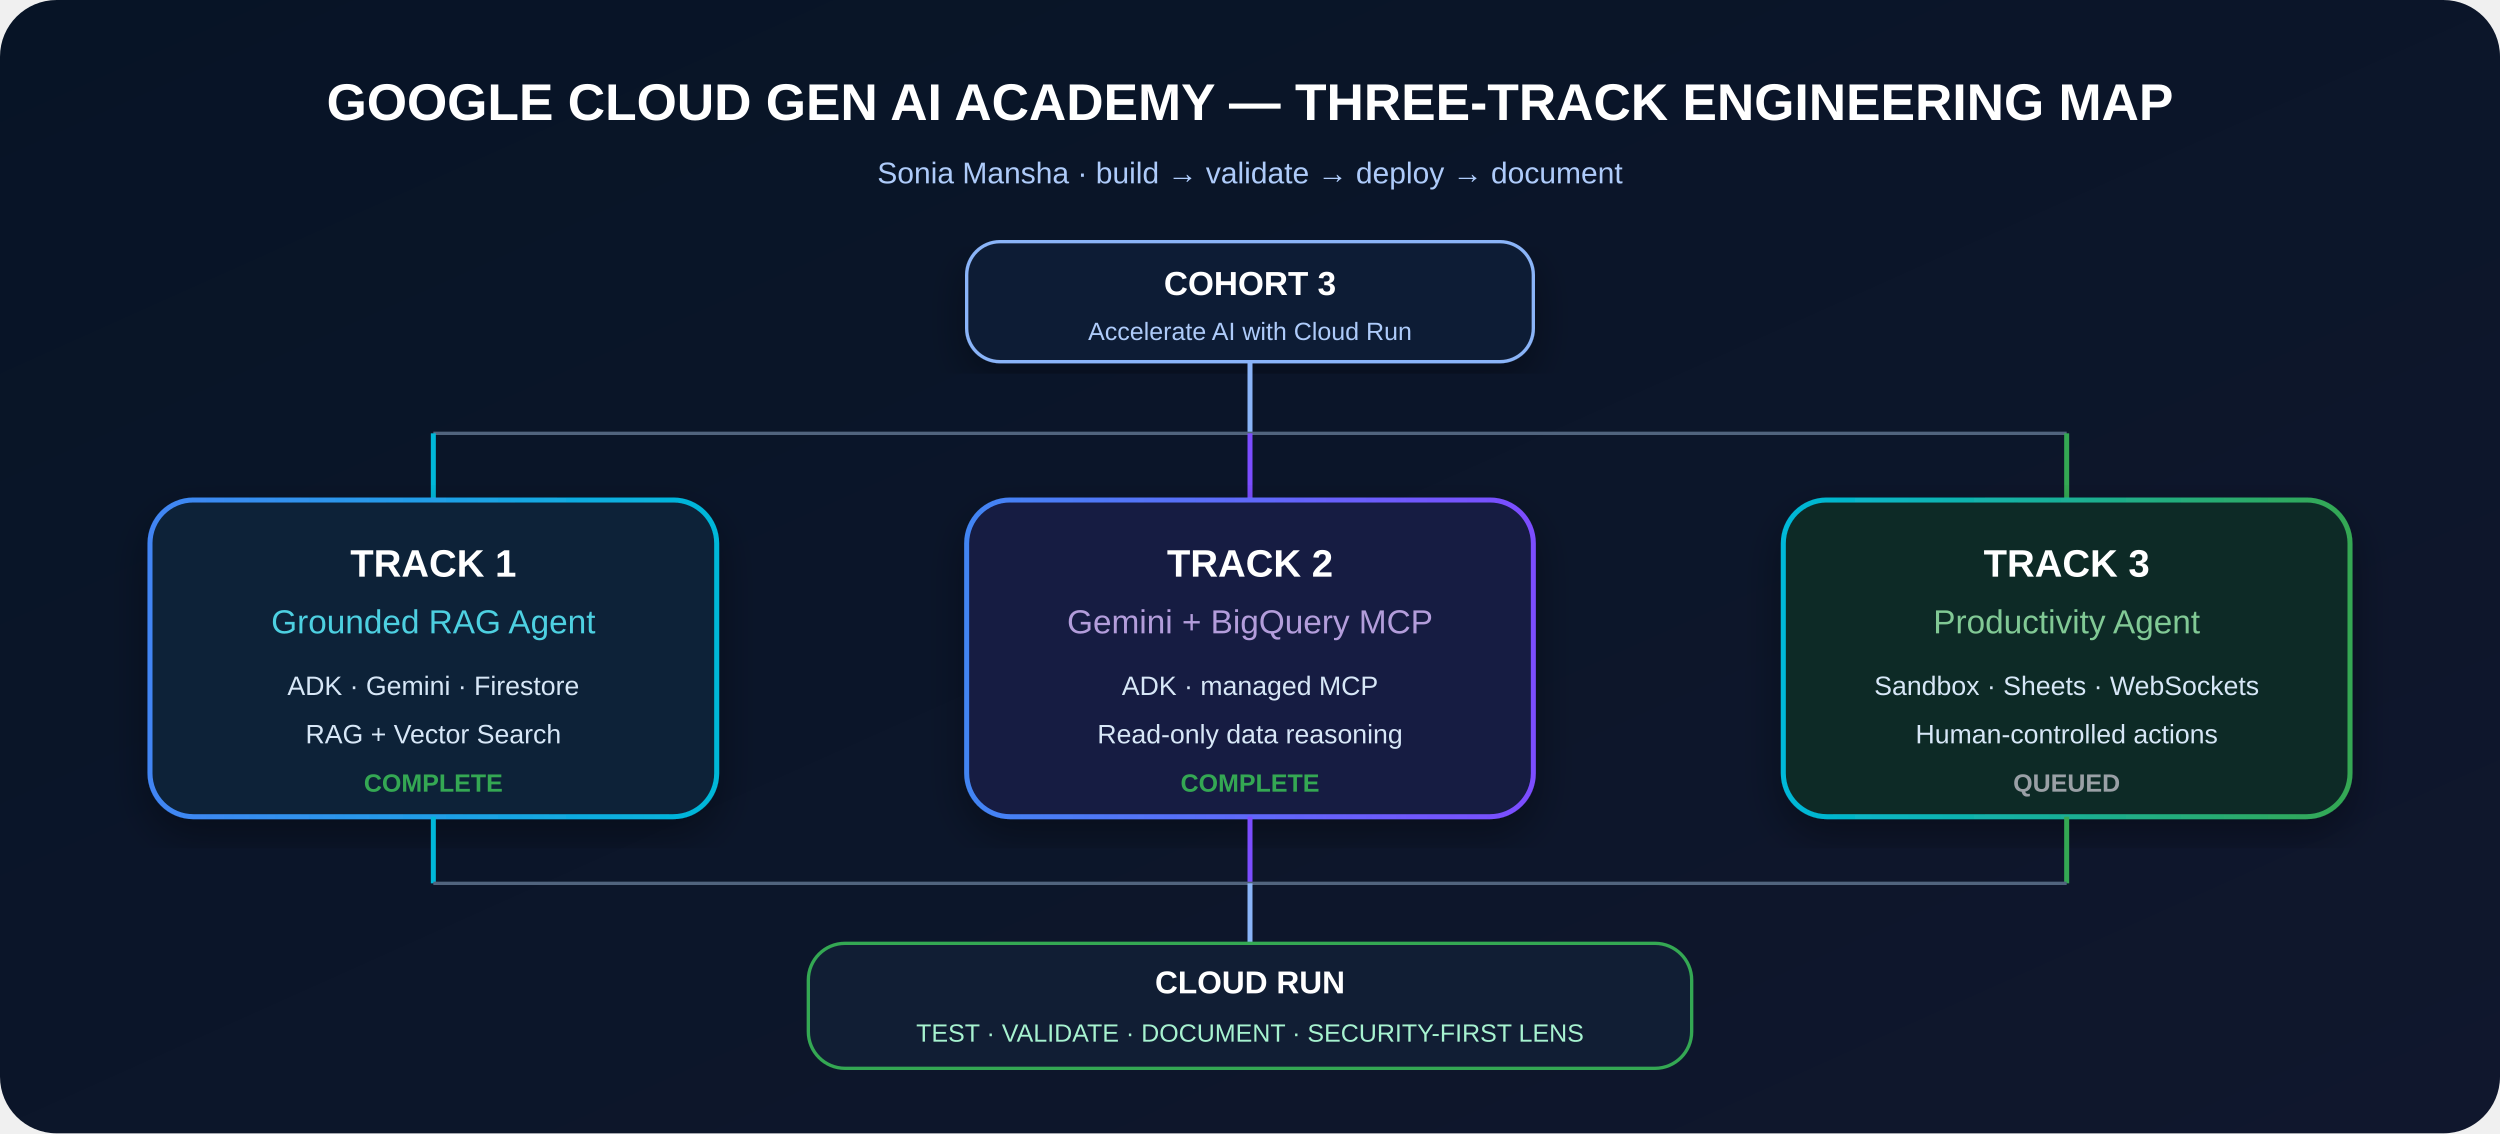
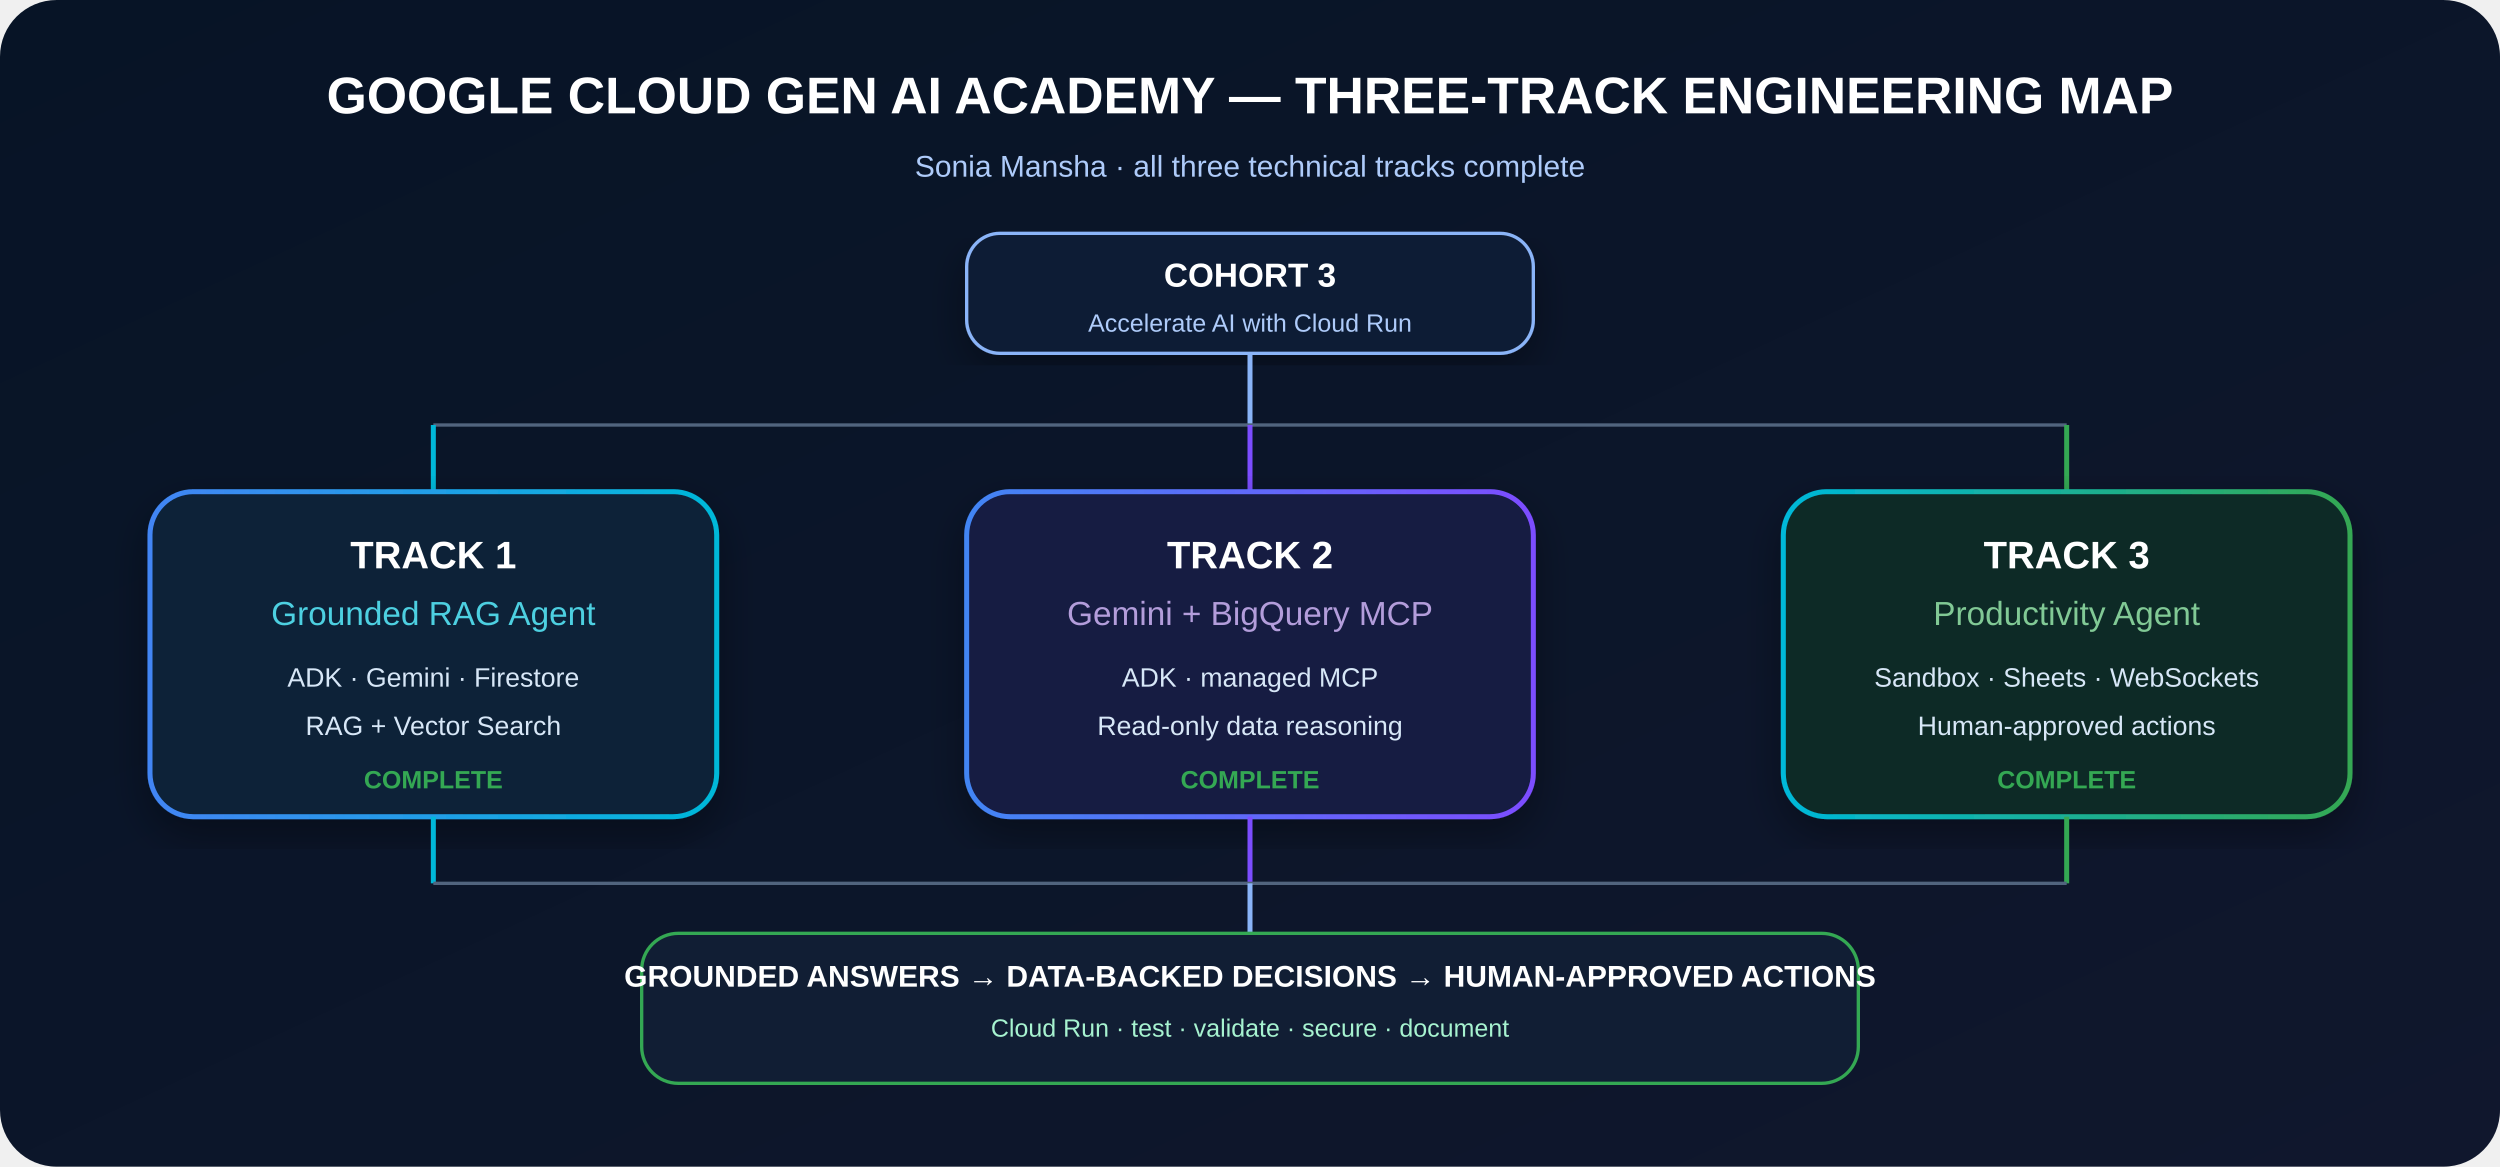
- <svg xmlns="http://www.w3.org/2000/svg" width="1500" height="680" viewBox="0 0 1500 680">
+ <svg xmlns="http://www.w3.org/2000/svg" width="1500" height="700" viewBox="0 0 1500 700">
  <defs>
    <linearGradient id="bg" x1="0" y1="0" x2="1" y2="1">
      <stop offset="0" stop-color="#071426" />
      <stop offset="1" stop-color="#10172d" />
    </linearGradient>
    <linearGradient id="g1" x1="0" y1="0" x2="1" y2="0">
      <stop offset="0" stop-color="#4285F4" />
      <stop offset="1" stop-color="#00B8D9" />
    </linearGradient>
    <linearGradient id="g2" x1="0" y1="0" x2="1" y2="0">
      <stop offset="0" stop-color="#4285F4" />
      <stop offset="1" stop-color="#7C4DFF" />
    </linearGradient>
    <linearGradient id="g3" x1="0" y1="0" x2="1" y2="0">
      <stop offset="0" stop-color="#00B8D9" />
      <stop offset="1" stop-color="#34A853" />
    </linearGradient>
    <filter id="shadow">
      <feDropShadow dx="0" dy="10" stdDeviation="12" flood-color="#000" flood-opacity="0.35" />
    </filter>
  </defs>
-   <rect width="1500" height="680" rx="34" fill="url(#bg)" />
-   <text x="750" y="72" text-anchor="middle" font-family="Arial, sans-serif" font-size="31" font-weight="700" fill="#ffffff">GOOGLE CLOUD GEN AI ACADEMY — THREE-TRACK ENGINEERING MAP</text>
-   <text x="750" y="110" text-anchor="middle" font-family="Arial, sans-serif" font-size="18" fill="#AECBFA">Sonia Mansha · build → validate → deploy → document</text>
-   <rect x="580" y="145" width="340" height="72" rx="20" fill="#111E34" stroke="#8AB4F8" stroke-width="2" filter="url(#shadow)" />
-   <text x="750" y="177" text-anchor="middle" font-family="Arial, sans-serif" font-size="20" font-weight="700" fill="#fff">COHORT 3</text>
-   <text x="750" y="204" text-anchor="middle" font-family="Arial, sans-serif" font-size="15" fill="#AECBFA">Accelerate AI with Cloud Run</text>
-   <line x1="750" y1="217" x2="750" y2="260" stroke="#8AB4F8" stroke-width="3" />
-   <line x1="260" y1="260" x2="1240" y2="260" stroke="#51647E" stroke-width="2" />
-   <line x1="260" y1="260" x2="260" y2="300" stroke="#00B8D9" stroke-width="3" />
-   <line x1="750" y1="260" x2="750" y2="300" stroke="#7C4DFF" stroke-width="3" />
-   <line x1="1240" y1="260" x2="1240" y2="300" stroke="#34A853" stroke-width="3" />
-   <rect x="90" y="300" width="340" height="190" rx="26" fill="#0B2239" stroke="url(#g1)" stroke-width="3" filter="url(#shadow)" />
-   <text x="260" y="346" text-anchor="middle" font-family="Arial, sans-serif" font-size="23" font-weight="700" fill="#fff">TRACK 1</text>
-   <text x="260" y="380" text-anchor="middle" font-family="Arial, sans-serif" font-size="20" fill="#4DD0E1">Grounded RAG Agent</text>
-   <text x="260" y="417" text-anchor="middle" font-family="Arial, sans-serif" font-size="16" fill="#D7E7F7">ADK · Gemini · Firestore</text>
-   <text x="260" y="446" text-anchor="middle" font-family="Arial, sans-serif" font-size="16" fill="#D7E7F7">RAG + Vector Search</text>
-   <text x="260" y="475" text-anchor="middle" font-family="Arial, sans-serif" font-size="15" font-weight="700" fill="#34A853">COMPLETE</text>
-   <rect x="580" y="300" width="340" height="190" rx="26" fill="#161B42" stroke="url(#g2)" stroke-width="3" filter="url(#shadow)" />
-   <text x="750" y="346" text-anchor="middle" font-family="Arial, sans-serif" font-size="23" font-weight="700" fill="#fff">TRACK 2</text>
-   <text x="750" y="380" text-anchor="middle" font-family="Arial, sans-serif" font-size="20" fill="#B39DDB">Gemini + BigQuery MCP</text>
-   <text x="750" y="417" text-anchor="middle" font-family="Arial, sans-serif" font-size="16" fill="#D7E7F7">ADK · managed MCP</text>
-   <text x="750" y="446" text-anchor="middle" font-family="Arial, sans-serif" font-size="16" fill="#D7E7F7">Read-only data reasoning</text>
-   <text x="750" y="475" text-anchor="middle" font-family="Arial, sans-serif" font-size="15" font-weight="700" fill="#34A853">COMPLETE</text>
-   <rect x="1070" y="300" width="340" height="190" rx="26" fill="#0D2C28" stroke="url(#g3)" stroke-width="3" filter="url(#shadow)" />
-   <text x="1240" y="346" text-anchor="middle" font-family="Arial, sans-serif" font-size="23" font-weight="700" fill="#fff">TRACK 3</text>
-   <text x="1240" y="380" text-anchor="middle" font-family="Arial, sans-serif" font-size="20" fill="#81C995">Productivity Agent</text>
-   <text x="1240" y="417" text-anchor="middle" font-family="Arial, sans-serif" font-size="16" fill="#D7E7F7">Sandbox · Sheets · WebSockets</text>
-   <text x="1240" y="446" text-anchor="middle" font-family="Arial, sans-serif" font-size="16" fill="#D7E7F7">Human-controlled actions</text>
-   <text x="1240" y="475" text-anchor="middle" font-family="Arial, sans-serif" font-size="15" font-weight="700" fill="#9AA0A6">QUEUED</text>
+   <rect width="1500" height="700" rx="34" fill="url(#bg)" />
+   <text x="750" y="68" text-anchor="middle" font-family="Arial, sans-serif" font-size="31" font-weight="700" fill="#ffffff">GOOGLE CLOUD GEN AI ACADEMY — THREE-TRACK ENGINEERING MAP</text>
+   <text x="750" y="106" text-anchor="middle" font-family="Arial, sans-serif" font-size="18" fill="#AECBFA">Sonia Mansha · all three technical tracks complete</text>
+   <rect x="580" y="140" width="340" height="72" rx="20" fill="#111E34" stroke="#8AB4F8" stroke-width="2" filter="url(#shadow)" />
+   <text x="750" y="172" text-anchor="middle" font-family="Arial, sans-serif" font-size="20" font-weight="700" fill="#fff">COHORT 3</text>
+   <text x="750" y="199" text-anchor="middle" font-family="Arial, sans-serif" font-size="15" fill="#AECBFA">Accelerate AI with Cloud Run</text>
+   <line x1="750" y1="212" x2="750" y2="255" stroke="#8AB4F8" stroke-width="3" />
+   <line x1="260" y1="255" x2="1240" y2="255" stroke="#51647E" stroke-width="2" />
+   <line x1="260" y1="255" x2="260" y2="295" stroke="#00B8D9" stroke-width="3" />
+   <line x1="750" y1="255" x2="750" y2="295" stroke="#7C4DFF" stroke-width="3" />
+   <line x1="1240" y1="255" x2="1240" y2="295" stroke="#34A853" stroke-width="3" />
+   <rect x="90" y="295" width="340" height="195" rx="26" fill="#0B2239" stroke="url(#g1)" stroke-width="3" filter="url(#shadow)" />
+   <text x="260" y="341" text-anchor="middle" font-family="Arial, sans-serif" font-size="23" font-weight="700" fill="#fff">TRACK 1</text>
+   <text x="260" y="375" text-anchor="middle" font-family="Arial, sans-serif" font-size="20" fill="#4DD0E1">Grounded RAG Agent</text>
+   <text x="260" y="412" text-anchor="middle" font-family="Arial, sans-serif" font-size="16" fill="#D7E7F7">ADK · Gemini · Firestore</text>
+   <text x="260" y="441" text-anchor="middle" font-family="Arial, sans-serif" font-size="16" fill="#D7E7F7">RAG + Vector Search</text>
+   <text x="260" y="473" text-anchor="middle" font-family="Arial, sans-serif" font-size="15" font-weight="700" fill="#34A853">COMPLETE</text>
+   <rect x="580" y="295" width="340" height="195" rx="26" fill="#161B42" stroke="url(#g2)" stroke-width="3" filter="url(#shadow)" />
+   <text x="750" y="341" text-anchor="middle" font-family="Arial, sans-serif" font-size="23" font-weight="700" fill="#fff">TRACK 2</text>
+   <text x="750" y="375" text-anchor="middle" font-family="Arial, sans-serif" font-size="20" fill="#B39DDB">Gemini + BigQuery MCP</text>
+   <text x="750" y="412" text-anchor="middle" font-family="Arial, sans-serif" font-size="16" fill="#D7E7F7">ADK · managed MCP</text>
+   <text x="750" y="441" text-anchor="middle" font-family="Arial, sans-serif" font-size="16" fill="#D7E7F7">Read-only data reasoning</text>
+   <text x="750" y="473" text-anchor="middle" font-family="Arial, sans-serif" font-size="15" font-weight="700" fill="#34A853">COMPLETE</text>
+   <rect x="1070" y="295" width="340" height="195" rx="26" fill="#0D2C28" stroke="url(#g3)" stroke-width="3" filter="url(#shadow)" />
+   <text x="1240" y="341" text-anchor="middle" font-family="Arial, sans-serif" font-size="23" font-weight="700" fill="#fff">TRACK 3</text>
+   <text x="1240" y="375" text-anchor="middle" font-family="Arial, sans-serif" font-size="20" fill="#81C995">Productivity Agent</text>
+   <text x="1240" y="412" text-anchor="middle" font-family="Arial, sans-serif" font-size="16" fill="#D7E7F7">Sandbox · Sheets · WebSockets</text>
+   <text x="1240" y="441" text-anchor="middle" font-family="Arial, sans-serif" font-size="16" fill="#D7E7F7">Human-approved actions</text>
+   <text x="1240" y="473" text-anchor="middle" font-family="Arial, sans-serif" font-size="15" font-weight="700" fill="#34A853">COMPLETE</text>
  <line x1="260" y1="490" x2="260" y2="530" stroke="#00B8D9" stroke-width="3" />
  <line x1="750" y1="490" x2="750" y2="530" stroke="#7C4DFF" stroke-width="3" />
  <line x1="1240" y1="490" x2="1240" y2="530" stroke="#34A853" stroke-width="3" />
  <line x1="260" y1="530" x2="1240" y2="530" stroke="#51647E" stroke-width="2" />
-   <line x1="750" y1="530" x2="750" y2="566" stroke="#8AB4F8" stroke-width="3" />
-   <rect x="485" y="566" width="530" height="75" rx="22" fill="#111E34" stroke="#34A853" stroke-width="2" />
-   <text x="750" y="596" text-anchor="middle" font-family="Arial, sans-serif" font-size="19" font-weight="700" fill="#fff">CLOUD RUN</text>
-   <text x="750" y="625" text-anchor="middle" font-family="Arial, sans-serif" font-size="15" fill="#A7F3D0">TEST · VALIDATE · DOCUMENT · SECURITY-FIRST LENS</text>
+   <line x1="750" y1="530" x2="750" y2="560" stroke="#8AB4F8" stroke-width="3" />
+   <rect x="385" y="560" width="730" height="90" rx="22" fill="#111E34" stroke="#34A853" stroke-width="2" />
+   <text x="750" y="592" text-anchor="middle" font-family="Arial, sans-serif" font-size="18" font-weight="700" fill="#fff">GROUNDED ANSWERS → DATA-BACKED DECISIONS → HUMAN-APPROVED ACTIONS</text>
+   <text x="750" y="622" text-anchor="middle" font-family="Arial, sans-serif" font-size="15" fill="#A7F3D0">Cloud Run · test · validate · secure · document</text>
</svg>
